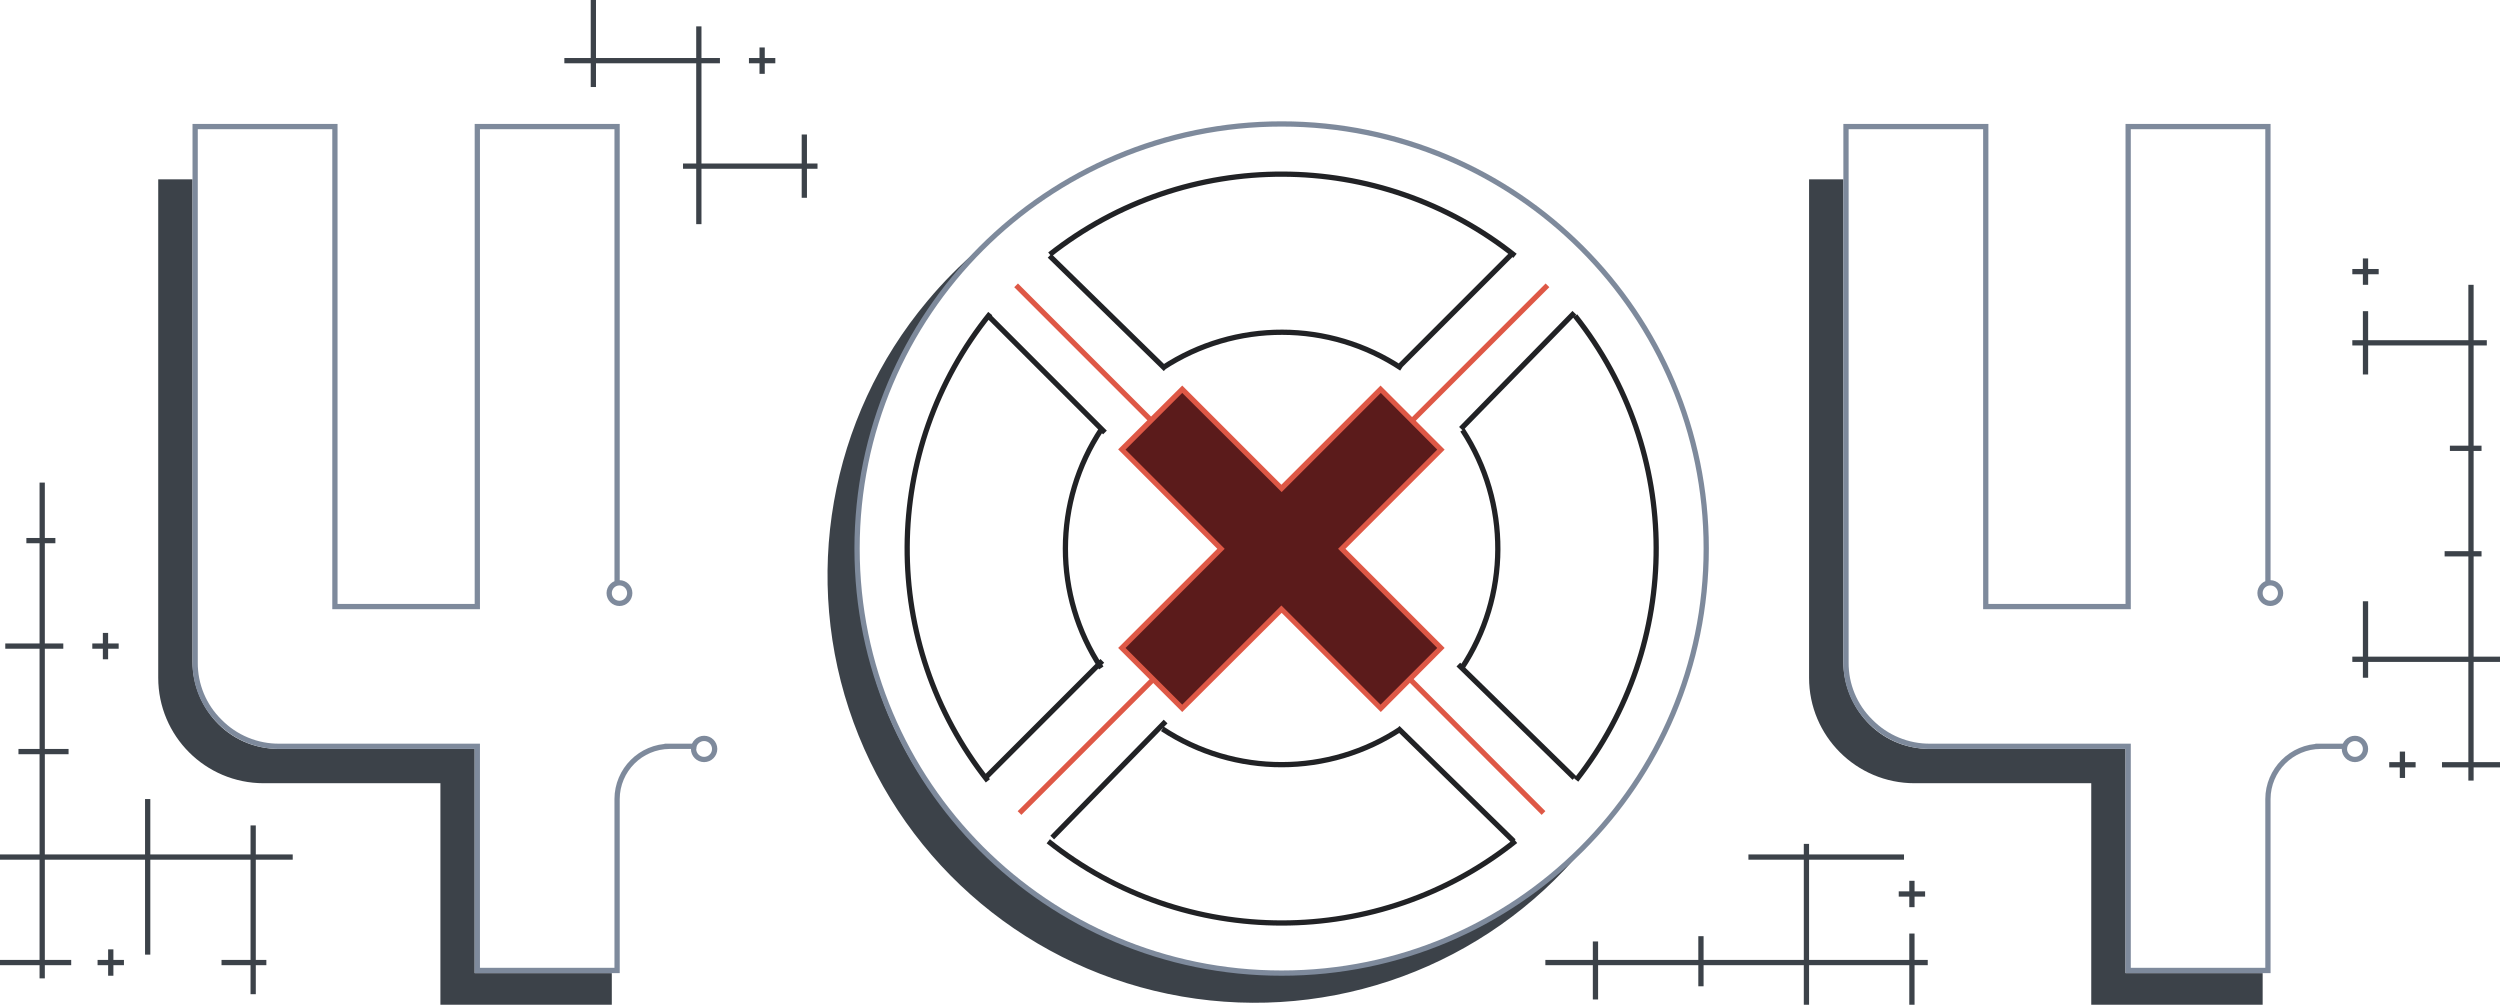
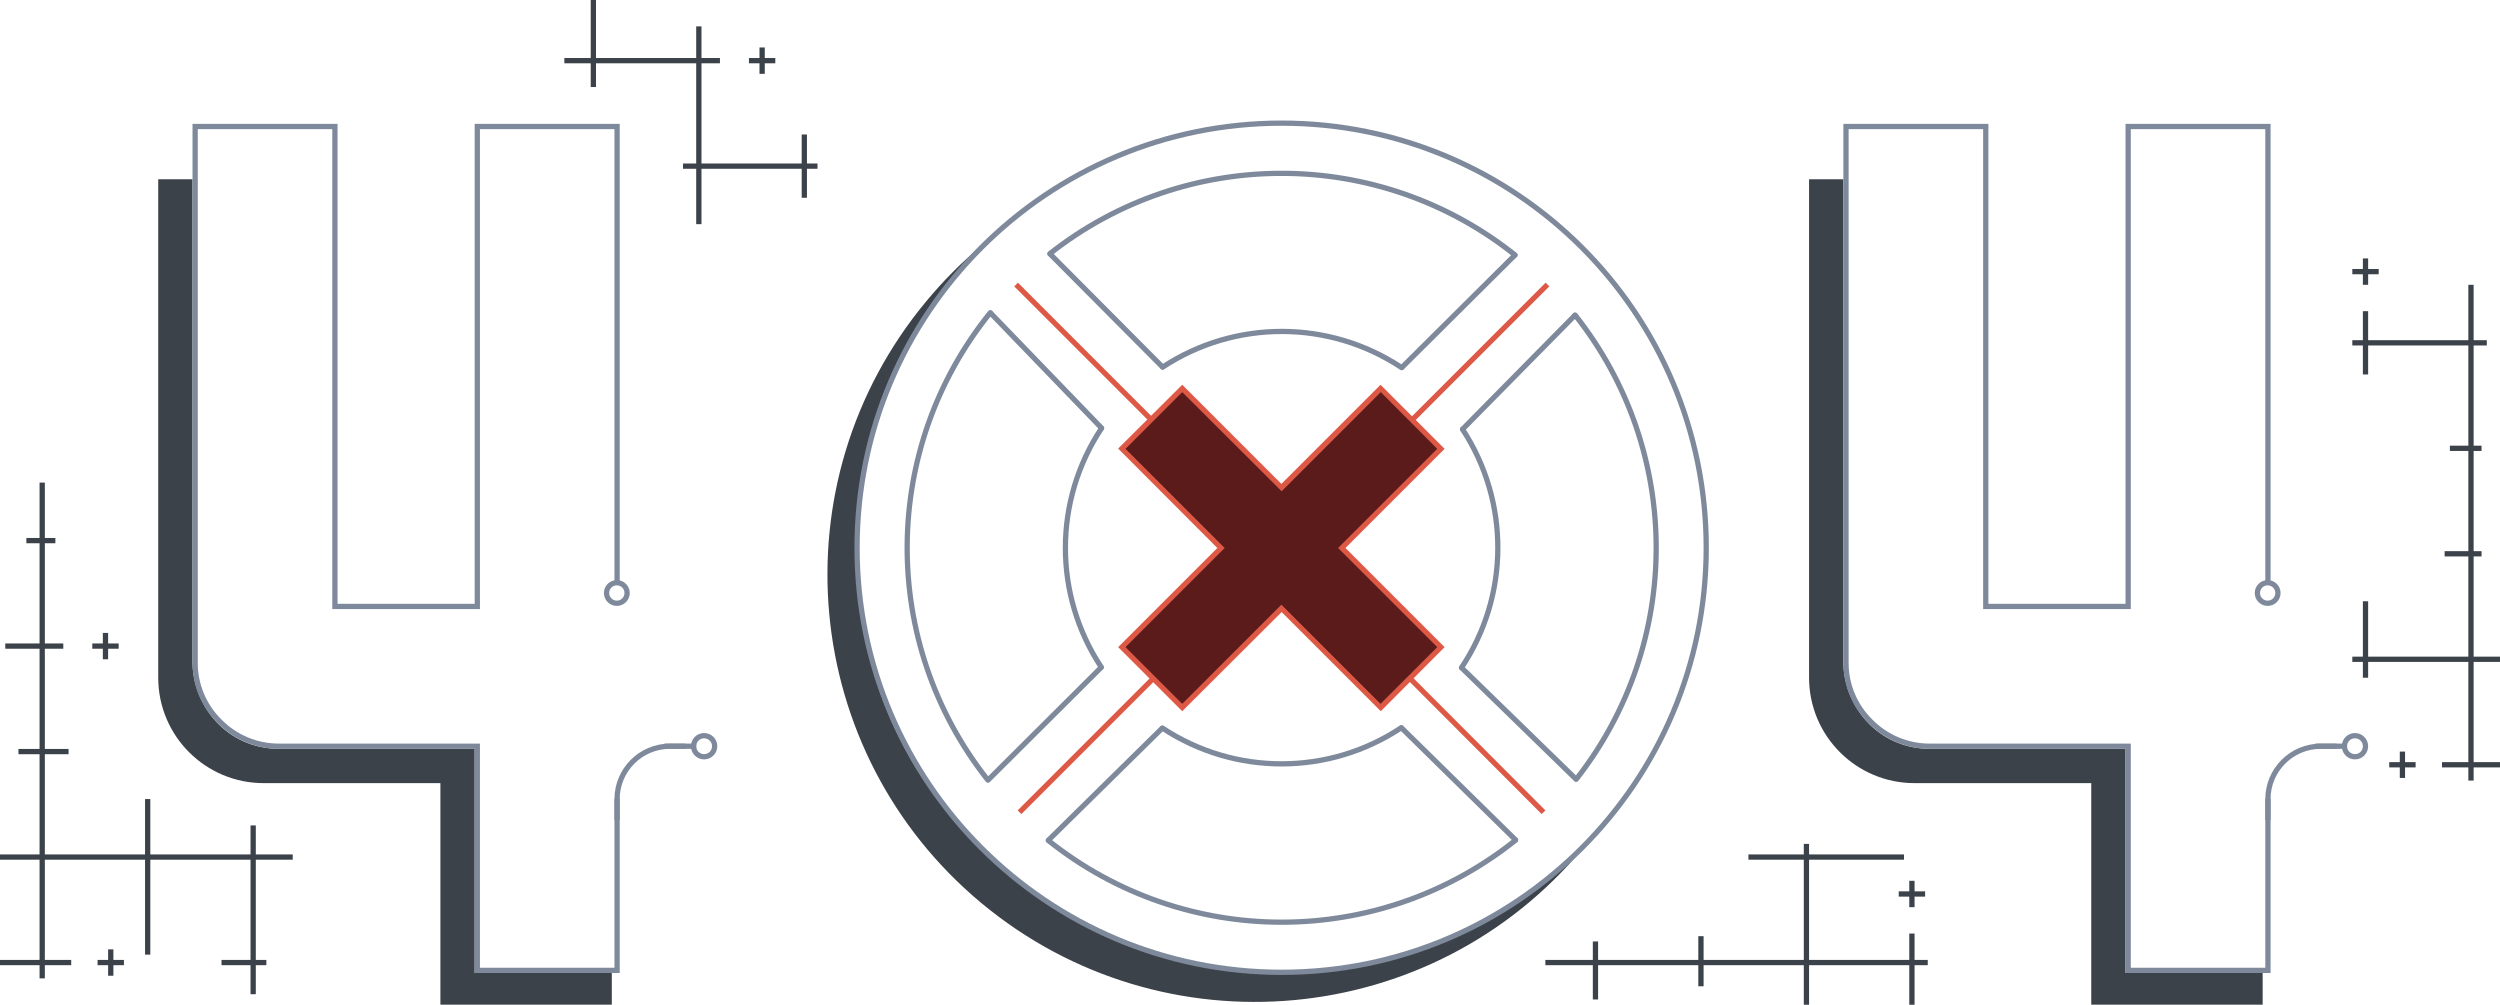
- <svg xmlns="http://www.w3.org/2000/svg" viewBox="0 0 948 381">
-   <path d="M132 297h-32a39.989 39.989 0 01-40-40V68h13v183c0 16.3 12.7 33 33 33h74v85h52v12h-65v-84z" fill="#3c4249" />
-   <path d="M234 220.5V48h-53v182h-54V48H74v203.2a30.98 30.98 0 009.3 22.4A31.354 31.354 0 00106 283h75v85h53v-65.1m0 8.1v-8a20.059 20.059 0 0120-20h6m-8 0h12" fill="none" stroke="#7e8a9c" stroke-width="2" />
-   <g transform="translate(262 279)" fill="none">
-     <circle data-name="Эллипс 21" cx="5" cy="5" r="5" />
-     <circle data-name="Эллипс 22" cx="4" cy="4" r="4" transform="translate(1 1)" stroke="#7e8a9c" stroke-width="2" />
+ <svg xmlns="http://www.w3.org/2000/svg" width="948" height="381" viewBox="0 0 948 381">
+   <g id="_404" transform="translate(-430 -224)">
+     <g id="шьфп_копия_7">
+       <path id="Прямоугольник_1_копия_15" d="M1154,605V590h-38v15h-2V590h-38v8h-2v-8h-38v13h-2V590h-18v-2h18v-7h2v7h38v-9h2v9h38V550h-21v-2h21v-4h2v4h36v2h-36v38h38V578h2v10h5v2h-5v15Zm0-37v-4h-4v-2h4v-4h2v4h4v2h-4v4Z" fill="#3c4249" />
+       <path id="Прямоугольник_1_копия_17" d="M1366,520v-5h-10v-2h10V475h-38v6h-2v-6h-4v-2h4V452h2v21h38V435h-9v-2h9V395h-7v-2h7V355h-38v11h-2V355h-4v-2h4V342h2v11h38V332h2v21h5v2h-5v38h3v2h-3v38h3v2h-3v38h10v2h-10v38h10v2h-10v5Zm-26-1v-4h-4v-2h4v-4h2v4h4v2h-4v4Zm-14-187v-4h-4v-2h4v-4h2v4h4v2h-4v4Z" fill="#3c4249" />
+       <path id="Прямоугольник_1_копия_16" d="M525,601V590H514v-2h11V550H487v36h-2V550H447v38h10v2H447v5h-2v-5H430v-2h15V550H430v-2h15V510h-8v-2h8V470H432v-2h13V430h-5v-2h5V407h2v21h4v2h-4v38h7v2h-7v38h9v2h-9v38h38V527h2v21h38V537h2v11h14v2H527v38h4v2h-4v11Zm-54-7v-4h-4v-2h4v-4h2v4h4v2h-4v4Zm-2-120v-4h-4v-2h4v-4h2v4h4v2h-4v4Z" fill="#3c4249" />
+       <path id="Прямоугольник_1_копия_22" d="M694,309V288h-5v-2h5V248H656v9h-2v-9H644v-2h10V224h2v22h38V234h2v12h7v2h-7v38h38V275h2v11h4v2h-4v11h-2V288H696v21Zm24-57v-4h-4v-2h4v-4h2v4h4v2h-4v4Z" fill="#3c4249" />
+     </g>
+     <g id="_4" transform="translate(0 -0.034)">
+       <path id="Прямоугольник_скругл._углы_623" d="M562,521H530a39.989,39.989,0,0,1-40-40V292h13V475c0,16.3,12.7,33,33,33h74v85h52v12H597V521Z" fill="#3c4249" />
+       <path id="_4-2" d="M664,444.5V272H611V454H557V272H504V475.2a30.981,30.981,0,0,0,9.3,22.4A31.354,31.354,0,0,0,536,507h75v85h53V526.9" fill="none" stroke="#7e8a9c" stroke-width="2" />
+       <path id="Прямоугольник_скругл._углы_623-2" d="M664,535v-8a20.059,20.059,0,0,1,20-20h6" fill="none" stroke="#7e8a9c" stroke-width="2" />
+       <line id="Фигура_619_копия" x2="12" transform="translate(682 507)" fill="none" stroke="#7e8a9c" stroke-width="2" />
+       <g id="Эллипс_621" transform="translate(692 503)">
+         <circle id="Эллипс_1" data-name="Эллипс 1" cx="5" cy="5" r="5" fill="none" />
+         <circle id="Эллипс_2" data-name="Эллипс 2" cx="4" cy="4" r="4" transform="translate(1)" fill="none" stroke="#7e8a9c" stroke-width="2" />
+       </g>
+       <g id="Эллипс_621_копия" transform="translate(660 444)">
+         <circle id="Эллипс_3" data-name="Эллипс 3" cx="4.9" cy="4.9" r="4.9" transform="translate(0 0)" fill="none" />
+         <circle id="Эллипс_4" data-name="Эллипс 4" cx="3.9" cy="3.9" r="3.9" transform="translate(0 1)" fill="none" stroke="#7e8a9c" stroke-width="2" />
+       </g>
+     </g>
+     <g id="Группа_89_копия_2" transform="translate(0 -0.305)">
+       <path id="Эллипс_634" d="M755,434c0,103.8,91.1,159,161,159,30.3,0,83.7-13.3,114.4-47.2-57.2,68.8-159.3,78.2-228.2,21-68.8-57.2-78.2-159.3-21-228.2.2-.2.3-.4.5-.6a164.931,164.931,0,0,1,19.5-19.7C794,326.2,755,364.4,755,434Z" fill="#3c4249" />
+       <g id="Эллипс_634_копия_3" transform="translate(754 270)">
+         <circle id="Эллипс_67" cx="162" cy="162" r="162" fill="none" />
+         <circle id="Эллипс_68" cx="161" cy="161" r="161" transform="translate(1 1)" fill="none" stroke="#7e8a9c" stroke-width="2" />
+       </g>
+       <g id="Группа_88">
+         <path id="Фигура_639" d="M1016.8,332.2l-51.2,51.2m-98.3,98.2-50.7,50.7" fill="none" stroke="#de5846" stroke-width="2" />
+         <path id="Фигура_639_копия" d="M1015.3,532.3,965,481.9m-98.2-98.2-51.5-51.5" fill="none" stroke="#de5846" stroke-width="2" />
+         <g id="Фигура_643">
+           <path id="Контур_13" d="M953.6,492.6l-36.9-36.9-.7-.7-.7.7-36.9,36.9-22.9-22.9,36.9-36.9.7-.7-.7-.7-36.9-36.9,22.9-22.9,36.9,36.9.7.7.7-.7,36.9-36.9,22.9,22.9-36.9,36.9-.7.7.7.7,36.9,36.9Z" fill="#5b1b1b" />
+           <path id="Контур_14" d="M878.3,373l-21.5,21.5L893,430.7l1.4,1.4-1.4,1.4-36.2,36.2,21.5,21.5L914.5,455l1.4-1.4,1.4,1.4,36.2,36.2L975,469.7l-36.2-36.2-1.4-1.4,1.4-1.4L975,394.5,953.6,373l-36.2,36.2-1.4,1.4-1.4-1.4L878.3,373m0-2.8,37.6,37.6,37.6-37.6,24.3,24.3-37.6,37.6,37.6,37.6L953.6,494,916,456.4,878.3,494,854,469.7l37.6-37.6L854,394.4Z" fill="#de5846" />
+         </g>
+       </g>
+       <g id="Сгруппировать_893" data-name="Сгруппировать 893">
+         <path id="Эллипс_634_копия_2" d="M1027.3,343.8a142.11,142.11,0,0,1,.4,176m-23,23.1a141.933,141.933,0,0,1-177.2.1m-22.9-22.9a141.935,141.935,0,0,1,.9-177.2m22.6-22.4a142,142,0,0,1,176.4.5" fill="none" stroke="#7e8a9c" stroke-linecap="round" stroke-width="2" />
+         <path id="Эллипс_634_копия" d="M984.6,387.1a82.038,82.038,0,0,1-.4,90.4m-22.9,22.8a82.015,82.015,0,0,1-90.5.1m-23.2-23.1a81.993,81.993,0,0,1,.1-90.6m23.2-23.2a82.181,82.181,0,0,1,90.6.2" fill="none" stroke="#7e8a9c" stroke-linecap="round" stroke-width="2" />
+         <path id="Контур_690" data-name="Контур 690" d="M984.629,387.039l42.563-43.163" fill="none" stroke="#7e8a9c" stroke-linecap="round" stroke-width="2" />
+         <path id="Контур_694" data-name="Контур 694" d="M984.291,343.81l43.234,42.081" transform="translate(0 133.77)" fill="none" stroke="#7e8a9c" stroke-linecap="round" stroke-width="2" />
+         <path id="Контур_693" data-name="Контур 693" d="M1026.736,386.612,984.693,343.04" transform="translate(-179.031)" fill="none" stroke="#7e8a9c" stroke-linecap="round" stroke-width="2" />
+         <path id="Контур_697" data-name="Контур 697" d="M1026.592,342.36l-42.762,42.59" transform="translate(-179.031 135.032)" fill="none" stroke="#7e8a9c" stroke-linecap="round" stroke-width="2" />
+         <path id="Контур_691" data-name="Контур 691" d="M983.6,386.636l42.816-42.555" transform="translate(-22 -23)" fill="none" stroke="#7e8a9c" stroke-linecap="round" stroke-width="2" />
+         <path id="Контур_695" data-name="Контур 695" d="M983.439,343.341l43.225,42.459" transform="translate(-22 156.968)" fill="none" stroke="#7e8a9c" stroke-linecap="round" stroke-width="2" />
+         <path id="Контур_692" data-name="Контур 692" d="M1026.049,386.468l-42.6-42.822" transform="translate(-155.223 -23)" fill="none" stroke="#7e8a9c" stroke-linecap="round" stroke-width="2" />
+         <path id="Контур_696" data-name="Контур 696" d="M1025.881,342.908,982.84,385.291" transform="translate(-155.223 157.571)" fill="none" stroke="#7e8a9c" stroke-linecap="round" stroke-width="2" />
+       </g>
+     </g>
+     <g id="_4-2-2" data-name="_4" transform="translate(626 -0.034)">
+       <path id="Прямоугольник_скругл._углы_623-2-2" data-name="Прямоугольник_скругл._углы_623" d="M562,521H530a39.989,39.989,0,0,1-40-40V292h13V475c0,16.3,12.7,33,33,33h74v85h52v12H597V521Z" fill="#3c4249" />
+       <path id="_4-2-3" data-name="_4-2" d="M664,444.5V272H611V454H557V272H504V475.2a30.981,30.981,0,0,0,9.3,22.4A31.354,31.354,0,0,0,536,507h75v85h53V526.9" fill="none" stroke="#7e8a9c" stroke-width="2" />
+       <path id="Прямоугольник_скругл._углы_623-2-3" data-name="Прямоугольник_скругл._углы_623-2" d="M664,535v-8a20.059,20.059,0,0,1,20-20h6" fill="none" stroke="#7e8a9c" stroke-width="2" />
+       <line id="Фигура_619_копия-2" data-name="Фигура_619_копия" x2="12" transform="translate(682 507)" fill="none" stroke="#7e8a9c" stroke-width="2" />
+       <g id="Эллипс_621-2" data-name="Эллипс_621" transform="translate(692 503)">
+         <circle id="Эллипс_1-2" data-name="Эллипс 1" cx="5" cy="5" r="5" fill="none" />
+         <circle id="Эллипс_2-2" data-name="Эллипс 2" cx="4" cy="4" r="4" transform="translate(1)" fill="none" stroke="#7e8a9c" stroke-width="2" />
+       </g>
+       <g id="Эллипс_621_копия-2" data-name="Эллипс_621_копия" transform="translate(660 444)">
+         <circle id="Эллипс_3-2" data-name="Эллипс 3" cx="4.9" cy="4.9" r="4.9" transform="translate(0 0)" fill="none" />
+         <circle id="Эллипс_4-2" data-name="Эллипс 4" cx="3.9" cy="3.9" r="3.9" transform="translate(0 1)" fill="none" stroke="#7e8a9c" stroke-width="2" />
+       </g>
+     </g>
  </g>
-   <g transform="translate(230 220)" fill="none">
-     <circle data-name="Эллипс 23" cx="4.9" cy="4.9" r="4.9" />
-     <circle data-name="Эллипс 24" cx="3.9" cy="3.9" r="3.9" transform="translate(1 1)" stroke="#7e8a9c" stroke-width="2" />
-   </g>
-   <path d="M758 297h-32a39.989 39.989 0 01-40-40V68h13v183c0 16.3 12.7 33 33 33h74v85h52v12h-65v-84z" fill="#3c4249" />
-   <path d="M860 220.5V48h-53v182h-54V48h-53v203.2a30.98 30.98 0 009.3 22.4A31.354 31.354 0 00732 283h75v85h53v-65.1m0 8.1v-8a20.059 20.059 0 0120-20h6m-8 0h12" fill="none" stroke="#7e8a9c" stroke-width="2" />
-   <g transform="translate(888 279)" fill="none">
-     <circle data-name="Эллипс 25" cx="5" cy="5" r="5" />
-     <circle data-name="Эллипс 26" cx="4" cy="4" r="4" transform="translate(1 1)" stroke="#7e8a9c" stroke-width="2" />
-   </g>
-   <g transform="translate(856 220)" fill="none">
-     <circle data-name="Эллипс 27" cx="4.9" cy="4.9" r="4.9" />
-     <circle data-name="Эллипс 28" cx="3.9" cy="3.9" r="3.9" transform="translate(1 1)" stroke="#7e8a9c" stroke-width="2" />
-   </g>
-   <path d="M325 210c0 103.8 91.1 159 161 159 30.3 0 83.7-13.3 114.4-47.2a162.012 162.012 0 11-248.7-207.7 164.931 164.931 0 0119.5-19.7c-7.2 7.8-46.2 46-46.2 115.6z" fill="#3c4249" />
-   <g transform="translate(324 46)" fill="none">
-     <circle data-name="Эллипс 29" cx="162" cy="162" r="162" />
-     <circle data-name="Эллипс 30" cx="161" cy="161" r="161" transform="translate(1 1)" stroke="#7e8a9c" stroke-width="2" />
-   </g>
-   <path d="M586.8 108.2l-51.2 51.2m-98.3 98.2l-50.7 50.7m198.7 0L535 257.9m-98.2-98.2l-51.5-51.5" fill="none" stroke="#de5846" stroke-width="2" />
-   <path data-name="Контур 5" d="M523.6 268.6l-36.9-36.9-.7-.7-.7.7-36.9 36.9-22.9-22.9 36.9-36.9.7-.7-.7-.7-36.9-36.9 22.9-22.9 36.9 36.9.7.7.7-.7 36.9-36.9 22.9 22.9-36.9 36.9-.7.7.7.7 36.9 36.9z" fill="#5b1b1b" />
-   <path data-name="Контур 6" d="M448.3 149l-21.5 21.5 36.2 36.2 1.4 1.4-1.4 1.4-36.2 36.2 21.5 21.5 36.2-36.2 1.4-1.4 1.4 1.4 36.2 36.2 21.5-21.5-36.2-36.2-1.4-1.4 1.4-1.4 36.2-36.2-21.4-21.5-36.2 36.2-1.4 1.4-1.4-1.4-36.3-36.2m0-2.8l37.6 37.6 37.6-37.6 24.3 24.3-37.6 37.6 37.6 37.6-24.2 24.3-37.6-37.6-37.7 37.6-24.3-24.3 37.6-37.6-37.6-37.7z" fill="#de5846" />
-   <path d="M597.3 119.8a142.11 142.11 0 01.4 176m-23 23.1a141.933 141.933 0 01-177.2.1m-22.9-22.9a141.935 141.935 0 01.9-177.2m22.6-22.4a142 142 0 01176.4.5m-19.9 66.1a82.038 82.038 0 01-.4 90.4m-22.9 22.8a82.015 82.015 0 01-90.5.1m-23.2-23.1a81.993 81.993 0 01.1-90.6m23.2-23.2a82.181 82.181 0 0190.6.2M574 319l-44-43m67 19l-44-43m-134-88l-44-44m67 20l-44-43m-24 197.6l44-44m-19 67l43-44m88-134l44-44m-20 67l43-44" fill="none" stroke="#212225" stroke-width="2" />
-   <path d="M724 381v-15h-38v15h-2v-15h-38v8h-2v-8h-38v13h-2v-13h-18v-2h18v-7h2v7h38v-9h2v9h38v-38h-21v-2h21v-4h2v4h36v2h-36v38h38v-10h2v10h5v2h-5v15zm0-37v-4h-4v-2h4v-4h2v4h4v2h-4v4zm212-48v-5h-10v-2h10v-38h-38v6h-2v-6h-4v-2h4v-21h2v21h38v-38h-9v-2h9v-38h-7v-2h7v-38h-38v11h-2v-11h-4v-2h4v-11h2v11h38v-21h2v21h5v2h-5v38h3v2h-3v38h3v2h-3v38h10v2h-10v38h10v2h-10v5zm-26-1v-4h-4v-2h4v-4h2v4h4v2h-4v4zm-14-187v-4h-4v-2h4v-4h2v4h4v2h-4v4zM95 377v-11H84v-2h11v-38H57v36h-2v-36H17v38h10v2H17v5h-2v-5H0v-2h15v-38H0v-2h15v-38H7v-2h8v-38H2v-2h13v-38h-5v-2h5v-21h2v21h4v2h-4v38h7v2h-7v38h9v2h-9v38h38v-21h2v21h38v-11h2v11h14v2H97v38h4v2h-4v11zm-54-7v-4h-4v-2h4v-4h2v4h4v2h-4v4zm-2-120v-4h-4v-2h4v-4h2v4h4v2h-4v4zM264 85V64h-5v-2h5V24h-38v9h-2v-9h-10v-2h10V0h2v22h38V10h2v12h7v2h-7v38h38V51h2v11h4v2h-4v11h-2V64h-38v21zm24-57v-4h-4v-2h4v-4h2v4h4v2h-4v4z" fill="#3c4249" />
</svg>
